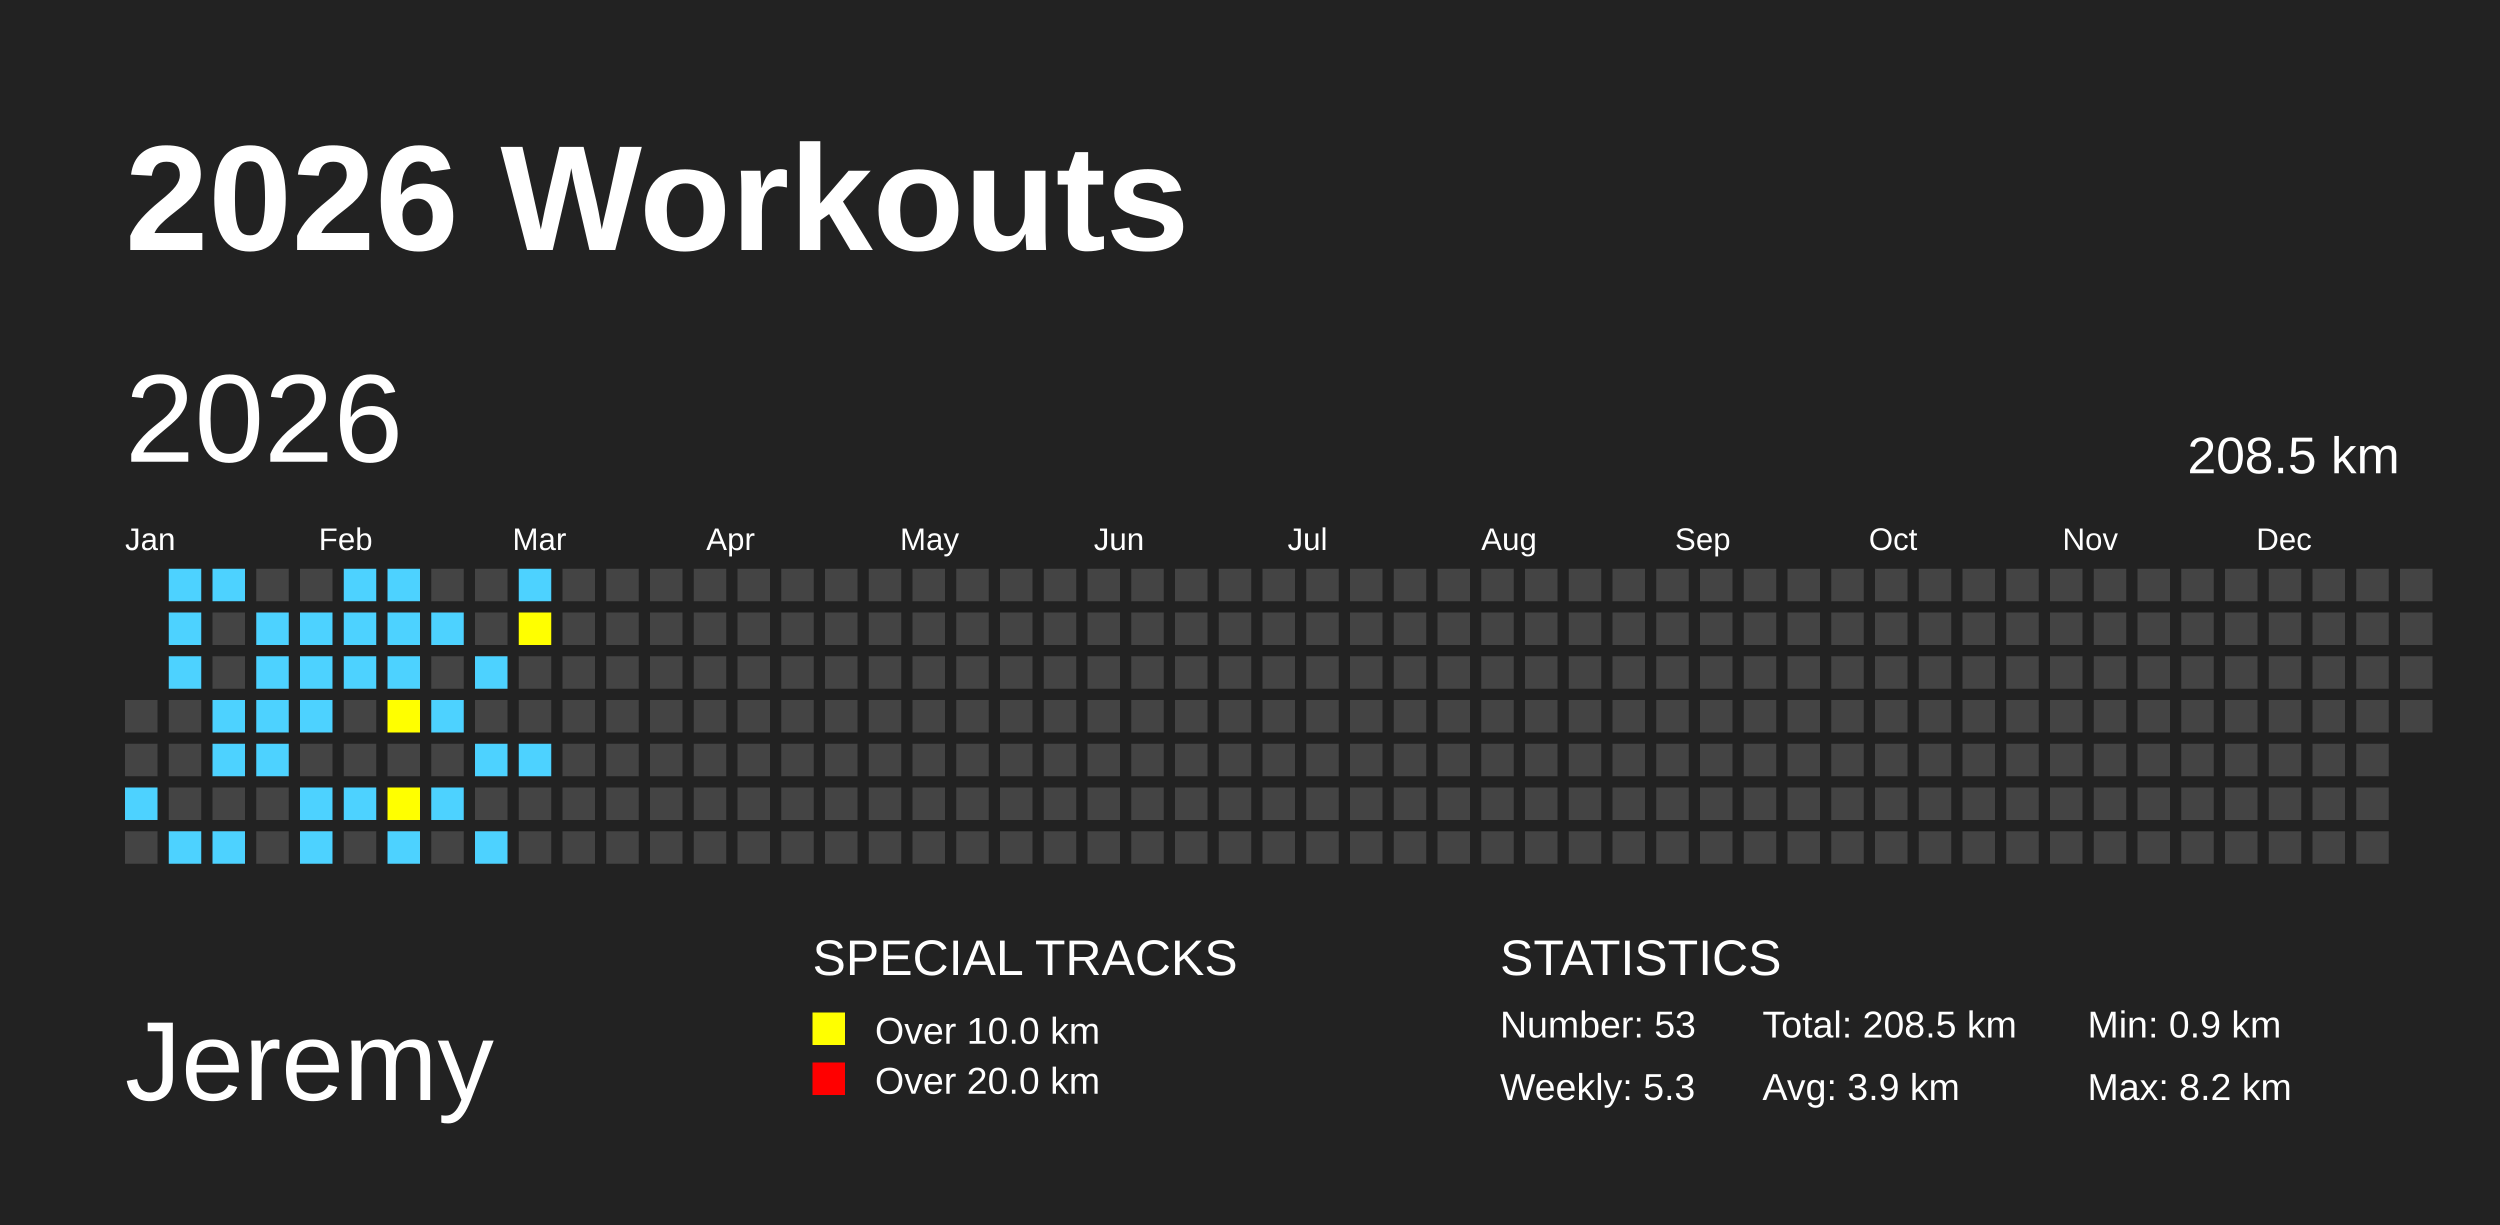
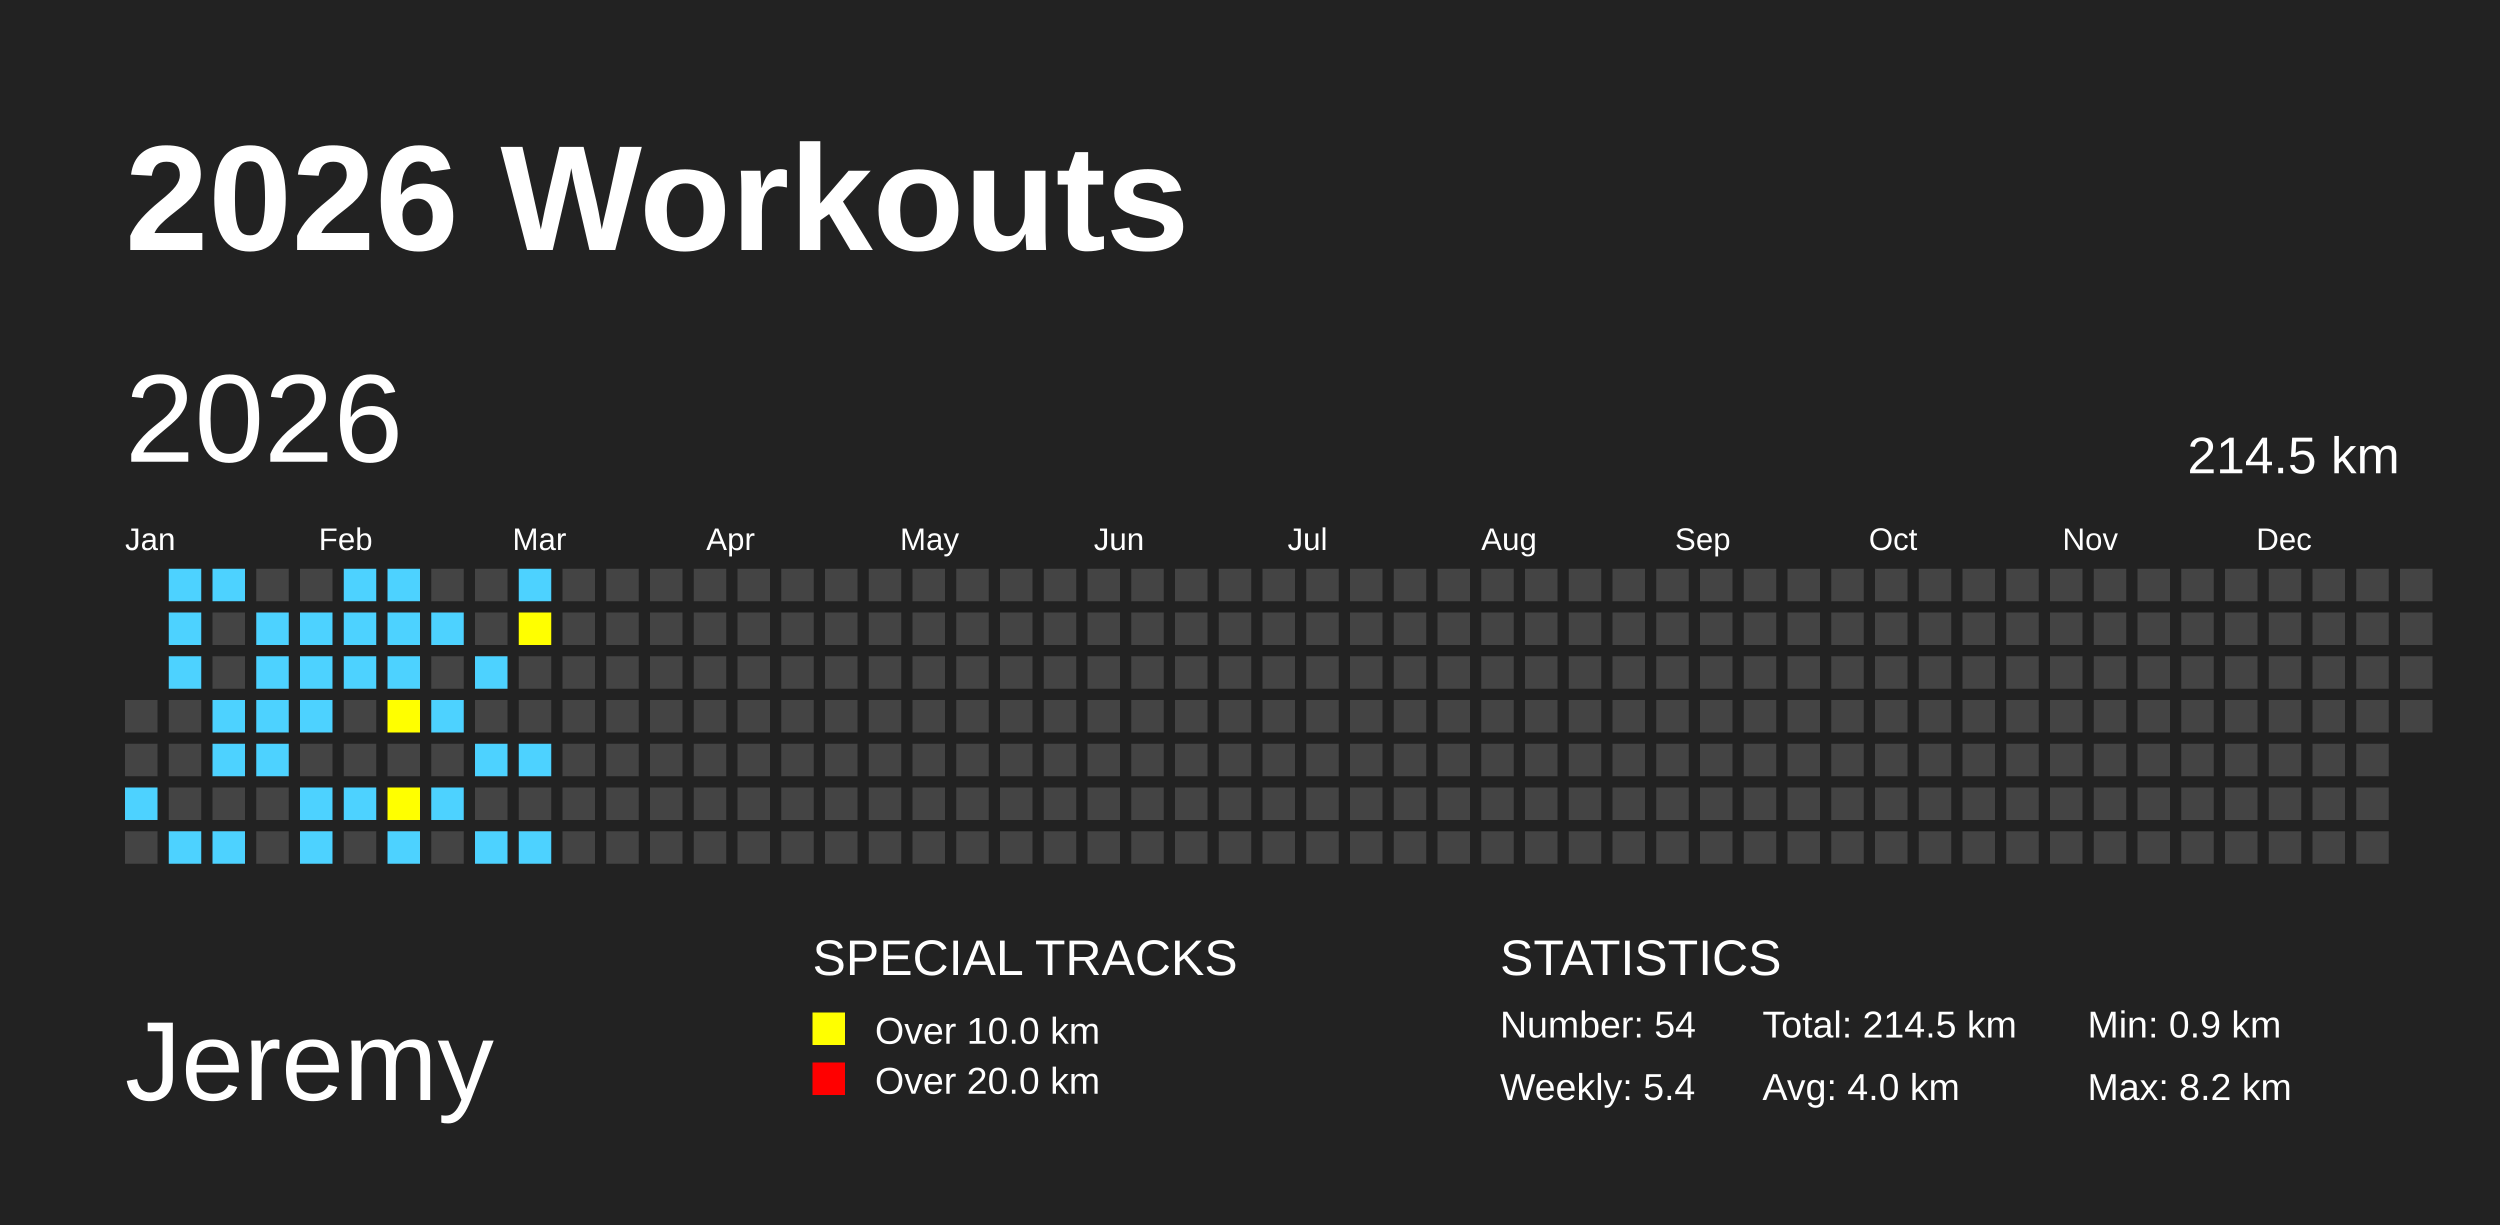
<svg xmlns="http://www.w3.org/2000/svg" baseProfile="full" height="98mm" version="1.1" viewBox="0,0,200,98" width="200mm">
  <defs />
  <rect fill="#222222" height="98" width="200" x="0" y="0" />
  <text fill="#FFFFFF" style="font-size:12px; font-family:Arial; font-weight:bold;" x="10" y="20">2026 Workouts</text>
  <text fill="#FFFFFF" style="font-size:9px; font-family:Arial" x="10" y="88">Jeremy</text>
  <text fill="#FFFFFF" style="font-size:4px; font-family:Arial" x="65" y="78">SPECIAL TRACKS</text>
  <rect fill="yellow" height="2.6" width="2.6" x="65" y="81" />
  <text fill="#FFFFFF" style="font-size:3px; font-family:Arial" x="70" y="83.5">Over 10.0 km</text>
  <rect fill="red" height="2.6" width="2.6" x="65" y="85" />
  <text fill="#FFFFFF" style="font-size:3px; font-family:Arial" x="70" y="87.5">Over 20.0 km</text>
  <text fill="#FFFFFF" style="font-size:4px; font-family:Arial" x="120" y="78">STATISTICS</text>
-   <text fill="#FFFFFF" style="font-size:3px; font-family:Arial" x="120" y="83">Number: 53</text>
-   <text fill="#FFFFFF" style="font-size:3px; font-family:Arial" x="120" y="88">Weekly: 5.3</text>
-   <text fill="#FFFFFF" style="font-size:3px; font-family:Arial" x="141" y="83">Total: 208.5 km</text>
-   <text fill="#FFFFFF" style="font-size:3px; font-family:Arial" x="141" y="88">Avg: 3.9 km</text>
+   <text fill="#FFFFFF" style="font-size:3px; font-family:Arial" x="120" y="83">Number: 54</text>
+   <text fill="#FFFFFF" style="font-size:3px; font-family:Arial" x="120" y="88">Weekly: 5.4</text>
+   <text fill="#FFFFFF" style="font-size:3px; font-family:Arial" x="141" y="83">Total: 214.5 km</text>
+   <text fill="#FFFFFF" style="font-size:3px; font-family:Arial" x="141" y="88">Avg: 4.0 km</text>
  <text fill="#FFFFFF" style="font-size:3px; font-family:Arial" x="167" y="83">Min: 0.9 km</text>
  <text fill="#FFFFFF" style="font-size:3px; font-family:Arial" x="167" y="88">Max: 8.2 km</text>
  <text dominant-baseline="hanging" fill="#FFFFFF" style="font-size:10.0px; font-family:Arial;" x="10" y="30">2026</text>
-   <text dominant-baseline="hanging" fill="#FFFFFF" style="font-size:4.125px; font-family:Arial;" x="175" y="35">208.5 km</text>
+   <text dominant-baseline="hanging" fill="#FFFFFF" style="font-size:4.125px; font-family:Arial;" x="175" y="35">214.5 km</text>
  <text fill="#FFFFFF" style="font-size:2.5px; font-family:Arial" x="10.0" y="44">Jan</text>
  <text fill="#FFFFFF" style="font-size:2.5px; font-family:Arial" x="25.5" y="44">Feb</text>
  <text fill="#FFFFFF" style="font-size:2.5px; font-family:Arial" x="41.0" y="44">Mar</text>
  <text fill="#FFFFFF" style="font-size:2.5px; font-family:Arial" x="56.5" y="44">Apr</text>
  <text fill="#FFFFFF" style="font-size:2.5px; font-family:Arial" x="72.0" y="44">May</text>
  <text fill="#FFFFFF" style="font-size:2.5px; font-family:Arial" x="87.5" y="44">Jun</text>
  <text fill="#FFFFFF" style="font-size:2.5px; font-family:Arial" x="103.0" y="44">Jul</text>
  <text fill="#FFFFFF" style="font-size:2.5px; font-family:Arial" x="118.5" y="44">Aug</text>
  <text fill="#FFFFFF" style="font-size:2.5px; font-family:Arial" x="134.0" y="44">Sep</text>
  <text fill="#FFFFFF" style="font-size:2.5px; font-family:Arial" x="149.5" y="44">Oct</text>
  <text fill="#FFFFFF" style="font-size:2.5px; font-family:Arial" x="165.0" y="44">Nov</text>
  <text fill="#FFFFFF" style="font-size:2.5px; font-family:Arial" x="180.5" y="44">Dec</text>
  <rect fill="#444444" height="2.6" width="2.6" x="10.0" y="56.0" />
  <rect fill="#444444" height="2.6" width="2.6" x="10.0" y="59.5" />
  <rect fill="#4DD2FF" height="2.6" width="2.6" x="10.0" y="63.0" />
  <rect fill="#444444" height="2.6" width="2.6" x="10.0" y="66.5" />
  <rect fill="#4DD2FF" height="2.6" width="2.6" x="13.5" y="45.5" />
  <rect fill="#4DD2FF" height="2.6" width="2.6" x="13.5" y="49.0" />
  <rect fill="#4DD2FF" height="2.6" width="2.6" x="13.5" y="52.5" />
  <rect fill="#444444" height="2.6" width="2.6" x="13.5" y="56.0" />
  <rect fill="#444444" height="2.6" width="2.6" x="13.5" y="59.5" />
  <rect fill="#444444" height="2.6" width="2.6" x="13.5" y="63.0" />
  <rect fill="#4DD2FF" height="2.6" width="2.6" x="13.5" y="66.5" />
  <rect fill="#4DD2FF" height="2.6" width="2.6" x="17.0" y="45.5" />
  <rect fill="#444444" height="2.6" width="2.6" x="17.0" y="49.0" />
  <rect fill="#444444" height="2.6" width="2.6" x="17.0" y="52.5" />
  <rect fill="#4DD2FF" height="2.6" width="2.6" x="17.0" y="56.0" />
  <rect fill="#4DD2FF" height="2.6" width="2.6" x="17.0" y="59.5" />
  <rect fill="#444444" height="2.6" width="2.6" x="17.0" y="63.0" />
  <rect fill="#4DD2FF" height="2.6" width="2.6" x="17.0" y="66.5" />
  <rect fill="#444444" height="2.6" width="2.6" x="20.5" y="45.5" />
  <rect fill="#4DD2FF" height="2.6" width="2.6" x="20.5" y="49.0" />
  <rect fill="#4DD2FF" height="2.6" width="2.6" x="20.5" y="52.5" />
  <rect fill="#4DD2FF" height="2.6" width="2.6" x="20.5" y="56.0" />
  <rect fill="#4DD2FF" height="2.6" width="2.6" x="20.5" y="59.5" />
  <rect fill="#444444" height="2.6" width="2.6" x="20.5" y="63.0" />
  <rect fill="#444444" height="2.6" width="2.6" x="20.5" y="66.5" />
  <rect fill="#444444" height="2.6" width="2.6" x="24.0" y="45.5" />
  <rect fill="#4DD2FF" height="2.6" width="2.6" x="24.0" y="49.0" />
  <rect fill="#4DD2FF" height="2.6" width="2.6" x="24.0" y="52.5" />
  <rect fill="#4DD2FF" height="2.6" width="2.6" x="24.0" y="56.0" />
  <rect fill="#444444" height="2.6" width="2.6" x="24.0" y="59.5" />
  <rect fill="#4DD2FF" height="2.6" width="2.6" x="24.0" y="63.0" />
  <rect fill="#4DD2FF" height="2.6" width="2.6" x="24.0" y="66.5" />
  <rect fill="#4DD2FF" height="2.6" width="2.6" x="27.5" y="45.5" />
  <rect fill="#4DD2FF" height="2.6" width="2.6" x="27.5" y="49.0" />
  <rect fill="#4DD2FF" height="2.6" width="2.6" x="27.5" y="52.5" />
  <rect fill="#444444" height="2.6" width="2.6" x="27.5" y="56.0" />
  <rect fill="#444444" height="2.6" width="2.6" x="27.5" y="59.5" />
  <rect fill="#4DD2FF" height="2.6" width="2.6" x="27.5" y="63.0" />
  <rect fill="#444444" height="2.6" width="2.6" x="27.5" y="66.5" />
  <rect fill="#4DD2FF" height="2.6" width="2.6" x="31.0" y="45.5" />
  <rect fill="#4DD2FF" height="2.6" width="2.6" x="31.0" y="49.0" />
  <rect fill="#4DD2FF" height="2.6" width="2.6" x="31.0" y="52.5" />
  <rect fill="yellow" height="2.6" width="2.6" x="31.0" y="56.0" />
  <rect fill="#444444" height="2.6" width="2.6" x="31.0" y="59.5" />
  <rect fill="yellow" height="2.6" width="2.6" x="31.0" y="63.0" />
  <rect fill="#4DD2FF" height="2.6" width="2.6" x="31.0" y="66.5" />
  <rect fill="#444444" height="2.6" width="2.6" x="34.5" y="45.5" />
  <rect fill="#4DD2FF" height="2.6" width="2.6" x="34.5" y="49.0" />
  <rect fill="#444444" height="2.6" width="2.6" x="34.5" y="52.5" />
  <rect fill="#4DD2FF" height="2.6" width="2.6" x="34.5" y="56.0" />
  <rect fill="#444444" height="2.6" width="2.6" x="34.5" y="59.5" />
  <rect fill="#4DD2FF" height="2.6" width="2.6" x="34.5" y="63.0" />
  <rect fill="#444444" height="2.6" width="2.6" x="34.5" y="66.5" />
  <rect fill="#444444" height="2.6" width="2.6" x="38.0" y="45.5" />
  <rect fill="#444444" height="2.6" width="2.6" x="38.0" y="49.0" />
  <rect fill="#4DD2FF" height="2.6" width="2.6" x="38.0" y="52.5" />
  <rect fill="#444444" height="2.6" width="2.6" x="38.0" y="56.0" />
  <rect fill="#4DD2FF" height="2.6" width="2.6" x="38.0" y="59.5" />
  <rect fill="#444444" height="2.6" width="2.6" x="38.0" y="63.0" />
  <rect fill="#4DD2FF" height="2.6" width="2.6" x="38.0" y="66.5" />
  <rect fill="#4DD2FF" height="2.6" width="2.6" x="41.5" y="45.5" />
  <rect fill="yellow" height="2.6" width="2.6" x="41.5" y="49.0" />
  <rect fill="#444444" height="2.6" width="2.6" x="41.5" y="52.5" />
  <rect fill="#444444" height="2.6" width="2.6" x="41.5" y="56.0" />
  <rect fill="#4DD2FF" height="2.6" width="2.6" x="41.5" y="59.5" />
  <rect fill="#444444" height="2.6" width="2.6" x="41.5" y="63.0" />
-   <rect fill="#444444" height="2.6" width="2.6" x="41.5" y="66.5" />
+   <rect fill="#4DD2FF" height="2.6" width="2.6" x="41.5" y="66.5" />
  <rect fill="#444444" height="2.6" width="2.6" x="45.0" y="45.5" />
  <rect fill="#444444" height="2.6" width="2.6" x="45.0" y="49.0" />
  <rect fill="#444444" height="2.6" width="2.6" x="45.0" y="52.5" />
  <rect fill="#444444" height="2.6" width="2.6" x="45.0" y="56.0" />
  <rect fill="#444444" height="2.6" width="2.6" x="45.0" y="59.5" />
  <rect fill="#444444" height="2.6" width="2.6" x="45.0" y="63.0" />
  <rect fill="#444444" height="2.6" width="2.6" x="45.0" y="66.5" />
  <rect fill="#444444" height="2.6" width="2.6" x="48.5" y="45.5" />
  <rect fill="#444444" height="2.6" width="2.6" x="48.5" y="49.0" />
  <rect fill="#444444" height="2.6" width="2.6" x="48.5" y="52.5" />
  <rect fill="#444444" height="2.6" width="2.6" x="48.5" y="56.0" />
  <rect fill="#444444" height="2.6" width="2.6" x="48.5" y="59.5" />
  <rect fill="#444444" height="2.6" width="2.6" x="48.5" y="63.0" />
  <rect fill="#444444" height="2.6" width="2.6" x="48.5" y="66.5" />
  <rect fill="#444444" height="2.6" width="2.6" x="52.0" y="45.5" />
  <rect fill="#444444" height="2.6" width="2.6" x="52.0" y="49.0" />
  <rect fill="#444444" height="2.6" width="2.6" x="52.0" y="52.5" />
  <rect fill="#444444" height="2.6" width="2.6" x="52.0" y="56.0" />
  <rect fill="#444444" height="2.6" width="2.6" x="52.0" y="59.5" />
  <rect fill="#444444" height="2.6" width="2.6" x="52.0" y="63.0" />
  <rect fill="#444444" height="2.6" width="2.6" x="52.0" y="66.5" />
  <rect fill="#444444" height="2.6" width="2.6" x="55.5" y="45.5" />
  <rect fill="#444444" height="2.6" width="2.6" x="55.5" y="49.0" />
  <rect fill="#444444" height="2.6" width="2.6" x="55.5" y="52.5" />
  <rect fill="#444444" height="2.6" width="2.6" x="55.5" y="56.0" />
  <rect fill="#444444" height="2.6" width="2.6" x="55.5" y="59.5" />
  <rect fill="#444444" height="2.6" width="2.6" x="55.5" y="63.0" />
  <rect fill="#444444" height="2.6" width="2.6" x="55.5" y="66.5" />
  <rect fill="#444444" height="2.6" width="2.6" x="59.0" y="45.5" />
  <rect fill="#444444" height="2.6" width="2.6" x="59.0" y="49.0" />
  <rect fill="#444444" height="2.6" width="2.6" x="59.0" y="52.5" />
  <rect fill="#444444" height="2.6" width="2.6" x="59.0" y="56.0" />
  <rect fill="#444444" height="2.6" width="2.6" x="59.0" y="59.5" />
  <rect fill="#444444" height="2.6" width="2.6" x="59.0" y="63.0" />
  <rect fill="#444444" height="2.6" width="2.6" x="59.0" y="66.5" />
  <rect fill="#444444" height="2.6" width="2.6" x="62.5" y="45.5" />
  <rect fill="#444444" height="2.6" width="2.6" x="62.5" y="49.0" />
  <rect fill="#444444" height="2.6" width="2.6" x="62.5" y="52.5" />
  <rect fill="#444444" height="2.6" width="2.6" x="62.5" y="56.0" />
  <rect fill="#444444" height="2.6" width="2.6" x="62.5" y="59.5" />
  <rect fill="#444444" height="2.6" width="2.6" x="62.5" y="63.0" />
  <rect fill="#444444" height="2.6" width="2.6" x="62.5" y="66.5" />
  <rect fill="#444444" height="2.6" width="2.6" x="66.0" y="45.5" />
  <rect fill="#444444" height="2.6" width="2.6" x="66.0" y="49.0" />
  <rect fill="#444444" height="2.6" width="2.6" x="66.0" y="52.5" />
  <rect fill="#444444" height="2.6" width="2.6" x="66.0" y="56.0" />
  <rect fill="#444444" height="2.6" width="2.6" x="66.0" y="59.5" />
  <rect fill="#444444" height="2.6" width="2.6" x="66.0" y="63.0" />
  <rect fill="#444444" height="2.6" width="2.6" x="66.0" y="66.5" />
  <rect fill="#444444" height="2.6" width="2.6" x="69.5" y="45.5" />
  <rect fill="#444444" height="2.6" width="2.6" x="69.5" y="49.0" />
  <rect fill="#444444" height="2.6" width="2.6" x="69.5" y="52.5" />
  <rect fill="#444444" height="2.6" width="2.6" x="69.5" y="56.0" />
  <rect fill="#444444" height="2.6" width="2.6" x="69.5" y="59.5" />
  <rect fill="#444444" height="2.6" width="2.6" x="69.5" y="63.0" />
  <rect fill="#444444" height="2.6" width="2.6" x="69.5" y="66.5" />
  <rect fill="#444444" height="2.6" width="2.6" x="73.0" y="45.5" />
  <rect fill="#444444" height="2.6" width="2.6" x="73.0" y="49.0" />
  <rect fill="#444444" height="2.6" width="2.6" x="73.0" y="52.5" />
  <rect fill="#444444" height="2.6" width="2.6" x="73.0" y="56.0" />
  <rect fill="#444444" height="2.6" width="2.6" x="73.0" y="59.5" />
  <rect fill="#444444" height="2.6" width="2.6" x="73.0" y="63.0" />
  <rect fill="#444444" height="2.6" width="2.6" x="73.0" y="66.5" />
  <rect fill="#444444" height="2.6" width="2.6" x="76.5" y="45.5" />
  <rect fill="#444444" height="2.6" width="2.6" x="76.5" y="49.0" />
  <rect fill="#444444" height="2.6" width="2.6" x="76.5" y="52.5" />
  <rect fill="#444444" height="2.6" width="2.6" x="76.5" y="56.0" />
  <rect fill="#444444" height="2.6" width="2.6" x="76.5" y="59.5" />
  <rect fill="#444444" height="2.6" width="2.6" x="76.5" y="63.0" />
  <rect fill="#444444" height="2.6" width="2.6" x="76.5" y="66.5" />
  <rect fill="#444444" height="2.6" width="2.6" x="80.0" y="45.5" />
  <rect fill="#444444" height="2.6" width="2.6" x="80.0" y="49.0" />
  <rect fill="#444444" height="2.6" width="2.6" x="80.0" y="52.5" />
  <rect fill="#444444" height="2.6" width="2.6" x="80.0" y="56.0" />
  <rect fill="#444444" height="2.6" width="2.6" x="80.0" y="59.5" />
  <rect fill="#444444" height="2.6" width="2.6" x="80.0" y="63.0" />
  <rect fill="#444444" height="2.6" width="2.6" x="80.0" y="66.5" />
  <rect fill="#444444" height="2.6" width="2.6" x="83.5" y="45.5" />
  <rect fill="#444444" height="2.6" width="2.6" x="83.5" y="49.0" />
  <rect fill="#444444" height="2.6" width="2.6" x="83.5" y="52.5" />
  <rect fill="#444444" height="2.6" width="2.6" x="83.5" y="56.0" />
  <rect fill="#444444" height="2.6" width="2.6" x="83.5" y="59.5" />
  <rect fill="#444444" height="2.6" width="2.6" x="83.5" y="63.0" />
  <rect fill="#444444" height="2.6" width="2.6" x="83.5" y="66.5" />
  <rect fill="#444444" height="2.6" width="2.6" x="87.0" y="45.5" />
  <rect fill="#444444" height="2.6" width="2.6" x="87.0" y="49.0" />
  <rect fill="#444444" height="2.6" width="2.6" x="87.0" y="52.5" />
  <rect fill="#444444" height="2.6" width="2.6" x="87.0" y="56.0" />
  <rect fill="#444444" height="2.6" width="2.6" x="87.0" y="59.5" />
  <rect fill="#444444" height="2.6" width="2.6" x="87.0" y="63.0" />
  <rect fill="#444444" height="2.6" width="2.6" x="87.0" y="66.5" />
  <rect fill="#444444" height="2.6" width="2.6" x="90.5" y="45.5" />
  <rect fill="#444444" height="2.6" width="2.6" x="90.5" y="49.0" />
  <rect fill="#444444" height="2.6" width="2.6" x="90.5" y="52.5" />
  <rect fill="#444444" height="2.6" width="2.6" x="90.5" y="56.0" />
  <rect fill="#444444" height="2.6" width="2.6" x="90.5" y="59.5" />
  <rect fill="#444444" height="2.6" width="2.6" x="90.5" y="63.0" />
  <rect fill="#444444" height="2.6" width="2.6" x="90.5" y="66.5" />
  <rect fill="#444444" height="2.6" width="2.6" x="94.0" y="45.5" />
  <rect fill="#444444" height="2.6" width="2.6" x="94.0" y="49.0" />
  <rect fill="#444444" height="2.6" width="2.6" x="94.0" y="52.5" />
  <rect fill="#444444" height="2.6" width="2.6" x="94.0" y="56.0" />
  <rect fill="#444444" height="2.6" width="2.6" x="94.0" y="59.5" />
  <rect fill="#444444" height="2.6" width="2.6" x="94.0" y="63.0" />
  <rect fill="#444444" height="2.6" width="2.6" x="94.0" y="66.5" />
  <rect fill="#444444" height="2.6" width="2.6" x="97.5" y="45.5" />
  <rect fill="#444444" height="2.6" width="2.6" x="97.5" y="49.0" />
  <rect fill="#444444" height="2.6" width="2.6" x="97.5" y="52.5" />
  <rect fill="#444444" height="2.6" width="2.6" x="97.5" y="56.0" />
  <rect fill="#444444" height="2.6" width="2.6" x="97.5" y="59.5" />
  <rect fill="#444444" height="2.6" width="2.6" x="97.5" y="63.0" />
  <rect fill="#444444" height="2.6" width="2.6" x="97.5" y="66.5" />
  <rect fill="#444444" height="2.6" width="2.6" x="101.0" y="45.5" />
  <rect fill="#444444" height="2.6" width="2.6" x="101.0" y="49.0" />
  <rect fill="#444444" height="2.6" width="2.6" x="101.0" y="52.5" />
  <rect fill="#444444" height="2.6" width="2.6" x="101.0" y="56.0" />
  <rect fill="#444444" height="2.6" width="2.6" x="101.0" y="59.5" />
  <rect fill="#444444" height="2.6" width="2.6" x="101.0" y="63.0" />
  <rect fill="#444444" height="2.6" width="2.6" x="101.0" y="66.5" />
  <rect fill="#444444" height="2.6" width="2.6" x="104.5" y="45.5" />
  <rect fill="#444444" height="2.6" width="2.6" x="104.5" y="49.0" />
  <rect fill="#444444" height="2.6" width="2.6" x="104.5" y="52.5" />
  <rect fill="#444444" height="2.6" width="2.6" x="104.5" y="56.0" />
  <rect fill="#444444" height="2.6" width="2.6" x="104.5" y="59.5" />
  <rect fill="#444444" height="2.6" width="2.6" x="104.5" y="63.0" />
  <rect fill="#444444" height="2.6" width="2.6" x="104.5" y="66.5" />
  <rect fill="#444444" height="2.6" width="2.6" x="108.0" y="45.5" />
  <rect fill="#444444" height="2.6" width="2.6" x="108.0" y="49.0" />
  <rect fill="#444444" height="2.6" width="2.6" x="108.0" y="52.5" />
  <rect fill="#444444" height="2.6" width="2.6" x="108.0" y="56.0" />
  <rect fill="#444444" height="2.6" width="2.6" x="108.0" y="59.5" />
  <rect fill="#444444" height="2.6" width="2.6" x="108.0" y="63.0" />
  <rect fill="#444444" height="2.6" width="2.6" x="108.0" y="66.5" />
  <rect fill="#444444" height="2.6" width="2.6" x="111.5" y="45.5" />
  <rect fill="#444444" height="2.6" width="2.6" x="111.5" y="49.0" />
  <rect fill="#444444" height="2.6" width="2.6" x="111.5" y="52.5" />
  <rect fill="#444444" height="2.6" width="2.6" x="111.5" y="56.0" />
  <rect fill="#444444" height="2.6" width="2.6" x="111.5" y="59.5" />
  <rect fill="#444444" height="2.6" width="2.6" x="111.5" y="63.0" />
  <rect fill="#444444" height="2.6" width="2.6" x="111.5" y="66.5" />
  <rect fill="#444444" height="2.6" width="2.6" x="115.0" y="45.5" />
  <rect fill="#444444" height="2.6" width="2.6" x="115.0" y="49.0" />
  <rect fill="#444444" height="2.6" width="2.6" x="115.0" y="52.5" />
  <rect fill="#444444" height="2.6" width="2.6" x="115.0" y="56.0" />
  <rect fill="#444444" height="2.6" width="2.6" x="115.0" y="59.5" />
  <rect fill="#444444" height="2.6" width="2.6" x="115.0" y="63.0" />
  <rect fill="#444444" height="2.6" width="2.6" x="115.0" y="66.5" />
  <rect fill="#444444" height="2.6" width="2.6" x="118.5" y="45.5" />
  <rect fill="#444444" height="2.6" width="2.6" x="118.5" y="49.0" />
  <rect fill="#444444" height="2.6" width="2.6" x="118.5" y="52.5" />
  <rect fill="#444444" height="2.6" width="2.6" x="118.5" y="56.0" />
  <rect fill="#444444" height="2.6" width="2.6" x="118.5" y="59.5" />
  <rect fill="#444444" height="2.6" width="2.6" x="118.5" y="63.0" />
  <rect fill="#444444" height="2.6" width="2.6" x="118.5" y="66.5" />
  <rect fill="#444444" height="2.6" width="2.6" x="122.0" y="45.5" />
  <rect fill="#444444" height="2.6" width="2.6" x="122.0" y="49.0" />
  <rect fill="#444444" height="2.6" width="2.6" x="122.0" y="52.5" />
  <rect fill="#444444" height="2.6" width="2.6" x="122.0" y="56.0" />
  <rect fill="#444444" height="2.6" width="2.6" x="122.0" y="59.5" />
  <rect fill="#444444" height="2.6" width="2.6" x="122.0" y="63.0" />
  <rect fill="#444444" height="2.6" width="2.6" x="122.0" y="66.5" />
  <rect fill="#444444" height="2.6" width="2.6" x="125.5" y="45.5" />
  <rect fill="#444444" height="2.6" width="2.6" x="125.5" y="49.0" />
  <rect fill="#444444" height="2.6" width="2.6" x="125.5" y="52.5" />
  <rect fill="#444444" height="2.6" width="2.6" x="125.5" y="56.0" />
  <rect fill="#444444" height="2.6" width="2.6" x="125.5" y="59.5" />
  <rect fill="#444444" height="2.6" width="2.6" x="125.5" y="63.0" />
  <rect fill="#444444" height="2.6" width="2.6" x="125.5" y="66.5" />
  <rect fill="#444444" height="2.6" width="2.6" x="129.0" y="45.5" />
  <rect fill="#444444" height="2.6" width="2.6" x="129.0" y="49.0" />
  <rect fill="#444444" height="2.6" width="2.6" x="129.0" y="52.5" />
  <rect fill="#444444" height="2.6" width="2.6" x="129.0" y="56.0" />
  <rect fill="#444444" height="2.6" width="2.6" x="129.0" y="59.5" />
  <rect fill="#444444" height="2.6" width="2.6" x="129.0" y="63.0" />
  <rect fill="#444444" height="2.6" width="2.6" x="129.0" y="66.5" />
  <rect fill="#444444" height="2.6" width="2.6" x="132.5" y="45.5" />
  <rect fill="#444444" height="2.6" width="2.6" x="132.5" y="49.0" />
  <rect fill="#444444" height="2.6" width="2.6" x="132.5" y="52.5" />
  <rect fill="#444444" height="2.6" width="2.6" x="132.5" y="56.0" />
  <rect fill="#444444" height="2.6" width="2.6" x="132.5" y="59.5" />
  <rect fill="#444444" height="2.6" width="2.6" x="132.5" y="63.0" />
  <rect fill="#444444" height="2.6" width="2.6" x="132.5" y="66.5" />
  <rect fill="#444444" height="2.6" width="2.6" x="136.0" y="45.5" />
  <rect fill="#444444" height="2.6" width="2.6" x="136.0" y="49.0" />
  <rect fill="#444444" height="2.6" width="2.6" x="136.0" y="52.5" />
  <rect fill="#444444" height="2.6" width="2.6" x="136.0" y="56.0" />
  <rect fill="#444444" height="2.6" width="2.6" x="136.0" y="59.5" />
  <rect fill="#444444" height="2.6" width="2.6" x="136.0" y="63.0" />
  <rect fill="#444444" height="2.6" width="2.6" x="136.0" y="66.5" />
  <rect fill="#444444" height="2.6" width="2.6" x="139.5" y="45.5" />
  <rect fill="#444444" height="2.6" width="2.6" x="139.5" y="49.0" />
  <rect fill="#444444" height="2.6" width="2.6" x="139.5" y="52.5" />
  <rect fill="#444444" height="2.6" width="2.6" x="139.5" y="56.0" />
  <rect fill="#444444" height="2.6" width="2.6" x="139.5" y="59.5" />
  <rect fill="#444444" height="2.6" width="2.6" x="139.5" y="63.0" />
  <rect fill="#444444" height="2.6" width="2.6" x="139.5" y="66.5" />
  <rect fill="#444444" height="2.6" width="2.6" x="143.0" y="45.5" />
  <rect fill="#444444" height="2.6" width="2.6" x="143.0" y="49.0" />
  <rect fill="#444444" height="2.6" width="2.6" x="143.0" y="52.5" />
  <rect fill="#444444" height="2.6" width="2.6" x="143.0" y="56.0" />
  <rect fill="#444444" height="2.6" width="2.6" x="143.0" y="59.5" />
  <rect fill="#444444" height="2.6" width="2.6" x="143.0" y="63.0" />
  <rect fill="#444444" height="2.6" width="2.6" x="143.0" y="66.5" />
  <rect fill="#444444" height="2.6" width="2.6" x="146.5" y="45.5" />
  <rect fill="#444444" height="2.6" width="2.6" x="146.5" y="49.0" />
  <rect fill="#444444" height="2.6" width="2.6" x="146.5" y="52.5" />
  <rect fill="#444444" height="2.6" width="2.6" x="146.5" y="56.0" />
  <rect fill="#444444" height="2.6" width="2.6" x="146.5" y="59.5" />
  <rect fill="#444444" height="2.6" width="2.6" x="146.5" y="63.0" />
  <rect fill="#444444" height="2.6" width="2.6" x="146.5" y="66.5" />
  <rect fill="#444444" height="2.6" width="2.6" x="150.0" y="45.5" />
  <rect fill="#444444" height="2.6" width="2.6" x="150.0" y="49.0" />
  <rect fill="#444444" height="2.6" width="2.6" x="150.0" y="52.5" />
  <rect fill="#444444" height="2.6" width="2.6" x="150.0" y="56.0" />
  <rect fill="#444444" height="2.6" width="2.6" x="150.0" y="59.5" />
  <rect fill="#444444" height="2.6" width="2.6" x="150.0" y="63.0" />
  <rect fill="#444444" height="2.6" width="2.6" x="150.0" y="66.5" />
  <rect fill="#444444" height="2.6" width="2.6" x="153.5" y="45.5" />
  <rect fill="#444444" height="2.6" width="2.6" x="153.5" y="49.0" />
  <rect fill="#444444" height="2.6" width="2.6" x="153.5" y="52.5" />
  <rect fill="#444444" height="2.6" width="2.6" x="153.5" y="56.0" />
  <rect fill="#444444" height="2.6" width="2.6" x="153.5" y="59.5" />
  <rect fill="#444444" height="2.6" width="2.6" x="153.5" y="63.0" />
  <rect fill="#444444" height="2.6" width="2.6" x="153.5" y="66.5" />
  <rect fill="#444444" height="2.6" width="2.6" x="157.0" y="45.5" />
  <rect fill="#444444" height="2.6" width="2.6" x="157.0" y="49.0" />
  <rect fill="#444444" height="2.6" width="2.6" x="157.0" y="52.5" />
  <rect fill="#444444" height="2.6" width="2.6" x="157.0" y="56.0" />
  <rect fill="#444444" height="2.6" width="2.6" x="157.0" y="59.5" />
  <rect fill="#444444" height="2.6" width="2.6" x="157.0" y="63.0" />
  <rect fill="#444444" height="2.6" width="2.6" x="157.0" y="66.5" />
  <rect fill="#444444" height="2.6" width="2.6" x="160.5" y="45.5" />
  <rect fill="#444444" height="2.6" width="2.6" x="160.5" y="49.0" />
  <rect fill="#444444" height="2.6" width="2.6" x="160.5" y="52.5" />
  <rect fill="#444444" height="2.6" width="2.6" x="160.5" y="56.0" />
  <rect fill="#444444" height="2.6" width="2.6" x="160.5" y="59.5" />
  <rect fill="#444444" height="2.6" width="2.6" x="160.5" y="63.0" />
  <rect fill="#444444" height="2.6" width="2.6" x="160.5" y="66.5" />
  <rect fill="#444444" height="2.6" width="2.6" x="164.0" y="45.5" />
  <rect fill="#444444" height="2.6" width="2.6" x="164.0" y="49.0" />
  <rect fill="#444444" height="2.6" width="2.6" x="164.0" y="52.5" />
  <rect fill="#444444" height="2.6" width="2.6" x="164.0" y="56.0" />
  <rect fill="#444444" height="2.6" width="2.6" x="164.0" y="59.5" />
  <rect fill="#444444" height="2.6" width="2.6" x="164.0" y="63.0" />
  <rect fill="#444444" height="2.6" width="2.6" x="164.0" y="66.5" />
  <rect fill="#444444" height="2.6" width="2.6" x="167.5" y="45.5" />
  <rect fill="#444444" height="2.6" width="2.6" x="167.5" y="49.0" />
  <rect fill="#444444" height="2.6" width="2.6" x="167.5" y="52.5" />
  <rect fill="#444444" height="2.6" width="2.6" x="167.5" y="56.0" />
  <rect fill="#444444" height="2.6" width="2.6" x="167.5" y="59.5" />
  <rect fill="#444444" height="2.6" width="2.6" x="167.5" y="63.0" />
  <rect fill="#444444" height="2.6" width="2.6" x="167.5" y="66.5" />
  <rect fill="#444444" height="2.6" width="2.6" x="171.0" y="45.5" />
  <rect fill="#444444" height="2.6" width="2.6" x="171.0" y="49.0" />
  <rect fill="#444444" height="2.6" width="2.6" x="171.0" y="52.5" />
  <rect fill="#444444" height="2.6" width="2.6" x="171.0" y="56.0" />
  <rect fill="#444444" height="2.6" width="2.6" x="171.0" y="59.5" />
  <rect fill="#444444" height="2.6" width="2.6" x="171.0" y="63.0" />
  <rect fill="#444444" height="2.6" width="2.6" x="171.0" y="66.5" />
  <rect fill="#444444" height="2.6" width="2.6" x="174.5" y="45.5" />
  <rect fill="#444444" height="2.6" width="2.6" x="174.5" y="49.0" />
  <rect fill="#444444" height="2.6" width="2.6" x="174.5" y="52.5" />
  <rect fill="#444444" height="2.6" width="2.6" x="174.5" y="56.0" />
  <rect fill="#444444" height="2.6" width="2.6" x="174.5" y="59.5" />
  <rect fill="#444444" height="2.6" width="2.6" x="174.5" y="63.0" />
  <rect fill="#444444" height="2.6" width="2.6" x="174.5" y="66.5" />
  <rect fill="#444444" height="2.6" width="2.6" x="178.0" y="45.5" />
  <rect fill="#444444" height="2.6" width="2.6" x="178.0" y="49.0" />
  <rect fill="#444444" height="2.6" width="2.6" x="178.0" y="52.5" />
  <rect fill="#444444" height="2.6" width="2.6" x="178.0" y="56.0" />
  <rect fill="#444444" height="2.6" width="2.6" x="178.0" y="59.5" />
  <rect fill="#444444" height="2.6" width="2.6" x="178.0" y="63.0" />
  <rect fill="#444444" height="2.6" width="2.6" x="178.0" y="66.5" />
  <rect fill="#444444" height="2.6" width="2.6" x="181.5" y="45.5" />
  <rect fill="#444444" height="2.6" width="2.6" x="181.5" y="49.0" />
  <rect fill="#444444" height="2.6" width="2.6" x="181.5" y="52.5" />
  <rect fill="#444444" height="2.6" width="2.6" x="181.5" y="56.0" />
  <rect fill="#444444" height="2.6" width="2.6" x="181.5" y="59.5" />
  <rect fill="#444444" height="2.6" width="2.6" x="181.5" y="63.0" />
  <rect fill="#444444" height="2.6" width="2.6" x="181.5" y="66.5" />
  <rect fill="#444444" height="2.6" width="2.6" x="185.0" y="45.5" />
  <rect fill="#444444" height="2.6" width="2.6" x="185.0" y="49.0" />
  <rect fill="#444444" height="2.6" width="2.6" x="185.0" y="52.5" />
  <rect fill="#444444" height="2.6" width="2.6" x="185.0" y="56.0" />
  <rect fill="#444444" height="2.6" width="2.6" x="185.0" y="59.5" />
  <rect fill="#444444" height="2.6" width="2.6" x="185.0" y="63.0" />
  <rect fill="#444444" height="2.6" width="2.6" x="185.0" y="66.5" />
  <rect fill="#444444" height="2.6" width="2.6" x="188.5" y="45.5" />
  <rect fill="#444444" height="2.6" width="2.6" x="188.5" y="49.0" />
  <rect fill="#444444" height="2.6" width="2.6" x="188.5" y="52.5" />
  <rect fill="#444444" height="2.6" width="2.6" x="188.5" y="56.0" />
  <rect fill="#444444" height="2.6" width="2.6" x="188.5" y="59.5" />
  <rect fill="#444444" height="2.6" width="2.6" x="188.5" y="63.0" />
  <rect fill="#444444" height="2.6" width="2.6" x="188.5" y="66.5" />
  <rect fill="#444444" height="2.6" width="2.6" x="192.0" y="45.5" />
  <rect fill="#444444" height="2.6" width="2.6" x="192.0" y="49.0" />
  <rect fill="#444444" height="2.6" width="2.6" x="192.0" y="52.5" />
  <rect fill="#444444" height="2.6" width="2.6" x="192.0" y="56.0" />
</svg>
